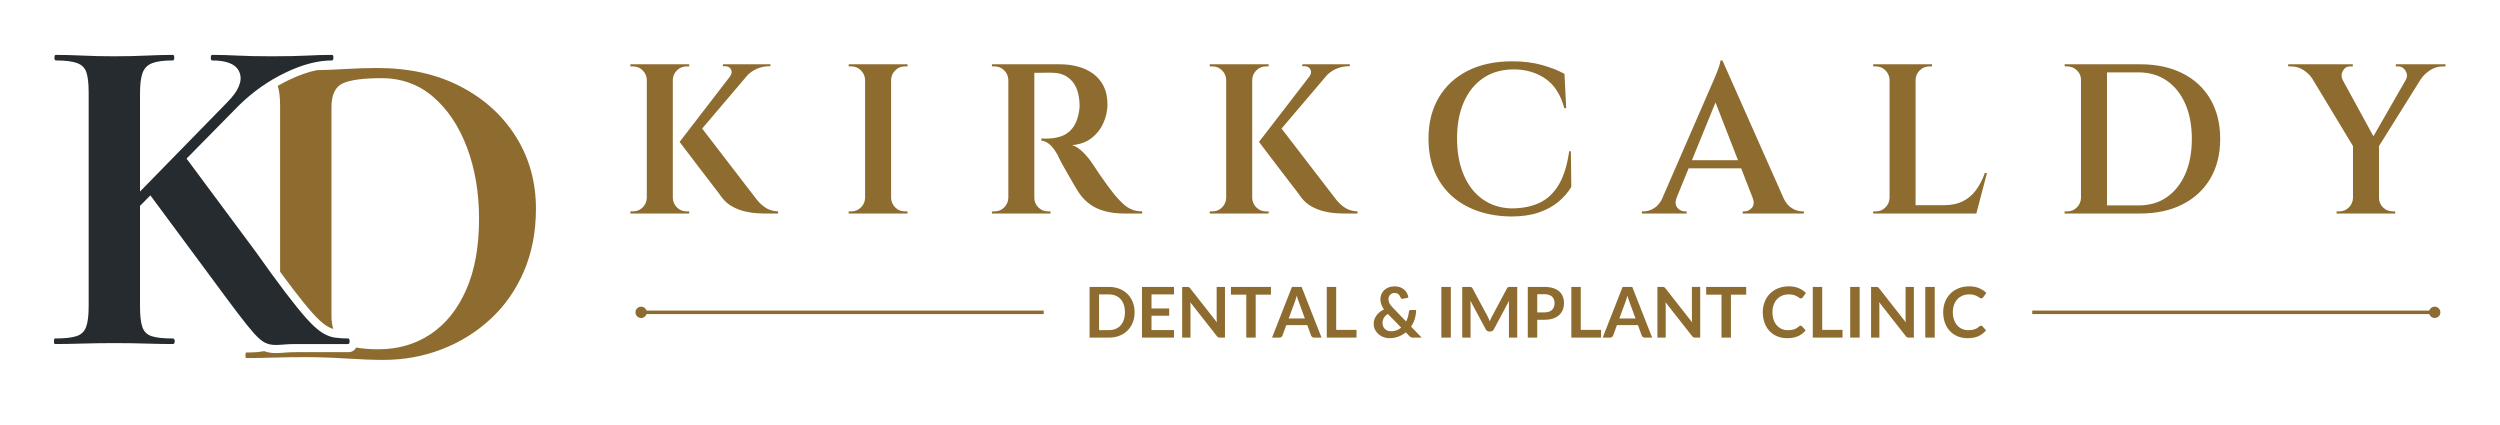
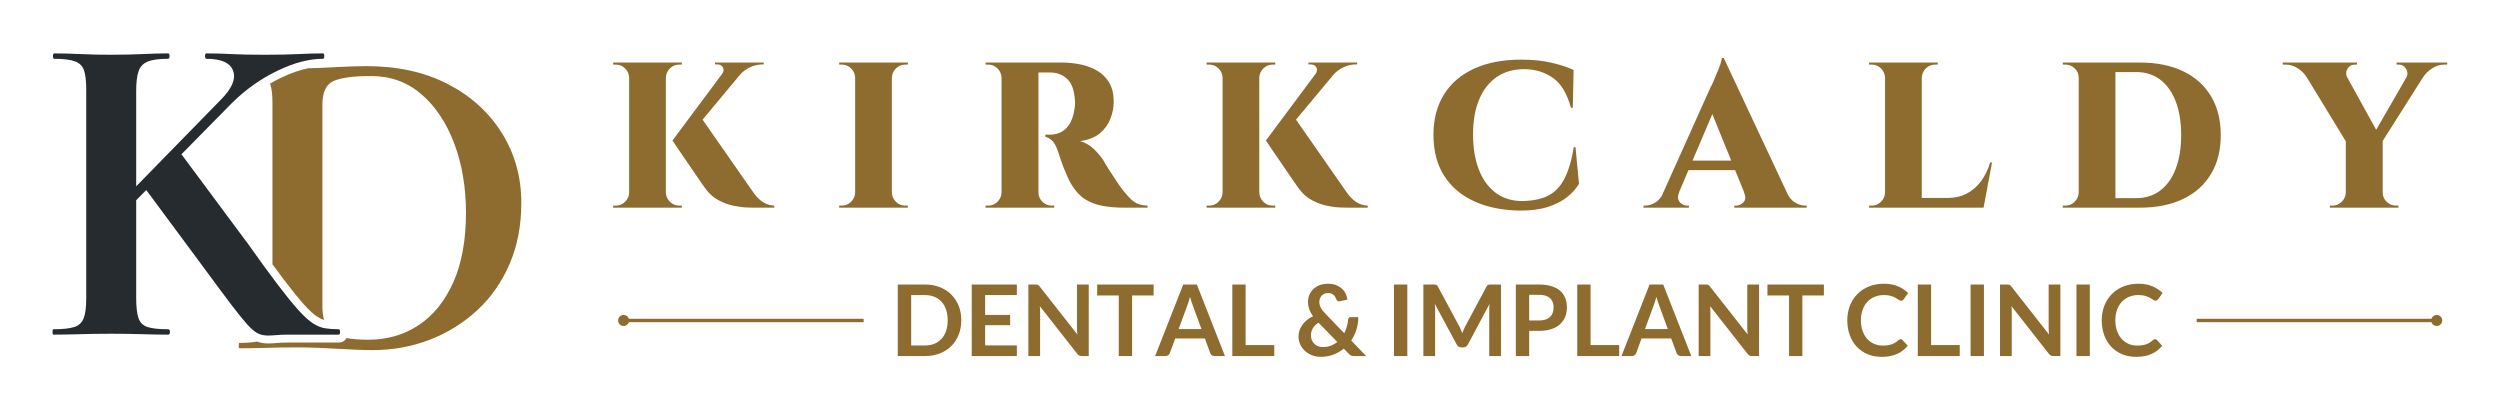
- <svg xmlns="http://www.w3.org/2000/svg" viewBox="0 0 1853 315" width="1853" height="315" role="img" aria-label="Kirkcaldy Dental &amp; Implant Clinic">
+ <svg xmlns="http://www.w3.org/2000/svg" viewBox="0 0 1905 315" width="1905" height="315" role="img" aria-label="Kirkcaldy Dental &amp; Implant Clinic">
  <g fill="#8E6B2E">
    <path d="M284.085 266.763Q273.112 266.763 256.653 265.735Q240.193 264.706 226.477 264.706Q214.133 264.706 202.817 265.049Q191.501 265.392 182.586 265.392Q181.9 265.392 181.9 263.334Q181.9 261.277 182.586 261.277Q190.744 261.277 195.772 260.267Q199.65 261.706 204.25 261.706Q207.267 261.706 211.311 261.338Q214.811 261.02 219.681 261.02H258.086Q262.089 261.02 264.025 257.587Q270.782 258.876 280.656 258.876Q302.259 258.876 319.061 247.732Q335.863 236.588 345.465 214.985Q355.066 193.382 355.066 162.178Q355.066 133.031 346.15 109.371Q337.235 85.711 321.118 71.823Q305.002 57.936 282.713 57.936Q262.825 57.936 254.252 61.707Q245.68 65.479 245.68 79.538V233.845Q245.68 239.482 247 243.833Q244.494 243.098 241.796 241.364Q237.671 238.712 231.866 232.279Q225.691 225.437 216.586 213.465Q212.513 208.11 207.618 201.423V78.853Q207.618 68.908 205.903 63.936Q205.86 63.811 205.814 63.688Q209.85 61.341 214.064 59.311Q225.057 54.014 234.796 52.022Q243.787 51.837 253.91 51.249Q268.654 50.392 279.284 50.392Q314.946 50.392 341.35 64.108Q367.753 77.824 382.498 101.484Q397.243 125.144 397.243 154.634Q397.243 180.352 388.327 201.097Q379.412 221.843 363.638 236.416Q347.865 250.99 327.462 258.877Q307.059 266.763 284.085 266.763Z" />
    <path data-kd="K" fill="#262B30" d="M65.718 227.225V68.461Q65.718 58.517 64.003 53.545Q62.289 48.573 56.974 46.687Q51.659 44.801 41.372 44.801Q40.343 44.801 40.343 42.743Q40.343 40.686 41.372 40.686Q50.287 40.686 61.26 41.2Q72.233 41.715 84.577 41.715Q97.608 41.715 108.581 41.2Q119.553 40.686 128.126 40.686Q129.155 40.686 129.155 42.743Q129.155 44.801 128.126 44.801Q117.839 44.801 112.695 46.858Q107.552 48.915 105.666 54.059Q103.78 59.203 103.78 69.147V227.225Q103.78 237.169 105.494 242.313Q107.209 247.456 112.352 249.171Q117.496 250.885 128.126 250.885Q129.498 250.885 129.498 252.943Q129.498 255.0 128.126 255.0Q119.211 255.0 108.409 254.657Q97.608 254.314 84.577 254.314Q72.233 254.314 60.917 254.657Q49.601 255.0 40.686 255.0Q40.0 255.0 40.0 252.943Q40.0 250.885 40.686 250.885Q51.316 250.885 56.631 249.171Q61.946 247.456 63.832 242.313Q65.718 237.169 65.718 227.225ZM156.244 205.279 109.266 141.842 136.699 115.439 189.163 186.077Q202.536 204.936 211.794 217.109Q221.053 229.282 227.396 236.312Q233.74 243.341 238.541 246.427Q243.341 249.514 247.97 250.199Q252.6 250.885 258.086 250.885Q259.115 250.885 259.115 252.943Q259.115 255.0 258.086 255.0Q242.998 255.0 233.74 255.0Q224.482 255.0 219.681 255.0Q214.537 255.0 210.766 255.343Q206.994 255.686 204.25 255.686Q199.793 255.686 196.364 253.971Q192.935 252.257 188.305 247.113Q183.676 241.97 176.132 232.026Q168.589 222.081 156.244 205.279ZM79.777 166.531 168.246 76.005Q180.933 63.317 177.675 54.059Q174.418 44.801 157.273 44.801Q156.244 44.801 156.244 42.743Q156.244 40.686 157.273 40.686Q166.531 40.686 176.132 41.2Q185.734 41.715 201.507 41.715Q217.967 41.715 227.568 41.2Q237.169 40.686 246.085 40.686Q247.113 40.686 247.113 42.743Q247.113 44.801 246.085 44.801Q230.311 44.801 211.451 53.888Q192.592 62.974 177.161 78.062L89.035 167.56Z" />
-     <path d="M518.435 92.68 560.937 147.98Q564.413 152.246 568.126 154.379Q571.839 156.512 576.737 156.67V158.25H565.835Q564.097 158.25 560.463 158.013Q556.829 157.776 552.326 156.749Q547.823 155.722 543.241 153.352Q538.659 150.982 535.183 146.558Q534.709 145.768 532.26 142.529Q529.811 139.29 526.177 134.629Q522.543 129.968 518.672 124.833Q514.801 119.698 511.404 115.274Q508.007 110.85 505.874 108.006Q503.741 105.162 503.741 105.162ZM559.989 48.756 512.589 104.53 503.741 105.162 547.191 48.756ZM571.049 47.65V49.072H570.417Q565.203 49.072 560.7 51.126Q556.197 53.18 553.037 56.814L541.187 56.498Q543.083 53.812 541.819 51.442Q540.555 49.072 537.395 49.072H535.815V47.65H570.417ZM498.685 47.65V158.25H479.409V47.65ZM479.883 146.716V158.25H467.243V156.67Q467.401 156.67 468.27 156.67Q469.139 156.67 469.297 156.67Q473.405 156.67 476.328 153.747Q479.251 150.824 479.409 146.716ZM479.883 59.184H479.409Q479.251 55.076 476.328 52.153Q473.405 49.23 469.297 49.23Q469.139 49.23 468.27 49.23Q467.401 49.23 467.243 49.23V47.65H479.883ZM498.211 146.716H498.685Q498.843 150.824 501.766 153.747Q504.689 156.67 508.797 156.67Q508.797 156.67 509.745 156.67Q510.693 156.67 510.851 156.67V158.25H498.211ZM498.211 59.184V47.65H510.851V49.23Q510.693 49.23 509.745 49.23Q508.797 49.23 508.797 49.23Q504.689 49.23 501.766 52.153Q498.843 55.076 498.685 59.184ZM660.477 47.65V158.25H641.201V47.65ZM641.675 146.716V158.25H629.035V156.67Q629.035 156.67 630.062 156.67Q631.089 156.67 631.089 156.67Q635.197 156.67 638.12 153.747Q641.043 150.824 641.201 146.716ZM641.675 59.184H641.201Q641.043 55.076 638.12 52.153Q635.197 49.23 631.089 49.23Q631.089 49.23 630.062 49.23Q629.035 49.23 629.035 49.23V47.65H641.675ZM660.003 146.716H660.477Q660.635 150.824 663.558 153.747Q666.481 156.67 670.589 156.67Q670.589 156.67 671.537 156.67Q672.485 156.67 672.643 156.67V158.25H660.003ZM660.003 59.184V47.65H672.643V49.23Q672.485 49.23 671.537 49.23Q670.589 49.23 670.589 49.23Q666.481 49.23 663.558 52.153Q660.635 55.076 660.477 59.184ZM764.599 47.65H785.613Q792.723 47.65 799.122 49.388Q805.521 51.126 810.419 54.76Q815.317 58.394 818.082 64.003Q820.847 69.612 820.847 77.354Q820.847 84.306 817.845 91.1Q814.843 97.894 808.997 102.397Q803.151 106.9 794.619 107.532Q798.885 108.954 802.756 112.825Q806.627 116.696 809.155 120.488Q809.313 120.646 811.13 123.411Q812.947 126.176 815.633 130.126Q818.319 134.076 821.242 138.026Q824.165 141.976 826.377 144.662Q829.853 148.77 832.776 151.377Q835.699 153.984 839.017 155.327Q842.335 156.67 846.601 156.67V158.25H833.487Q825.271 158.25 818.872 156.512Q812.473 154.774 807.733 151.298Q802.993 147.822 799.517 142.608Q798.569 141.186 796.831 138.263Q795.093 135.34 793.039 131.706Q790.985 128.072 789.01 124.675Q787.035 121.278 785.692 118.592Q784.349 115.906 783.875 114.8Q781.347 110.218 778.345 107.374Q775.343 104.53 771.867 104.214V102.634Q772.183 102.634 773.921 102.713Q775.659 102.792 777.871 102.634Q782.137 102.476 786.482 101.054Q790.827 99.632 794.303 95.761Q797.779 91.89 799.359 84.938Q799.675 83.516 799.991 81.304Q800.307 79.092 800.149 76.722Q799.675 65.662 794.461 59.974Q789.247 54.286 781.189 53.97Q778.187 53.812 774.869 53.891Q771.551 53.97 769.102 53.97Q766.653 53.97 766.179 53.97Q766.179 53.812 765.784 52.232Q765.389 50.652 764.994 49.151Q764.599 47.65 764.599 47.65ZM766.653 47.65V158.25H747.377V47.65ZM747.851 146.716V158.25H735.211V156.67Q735.369 156.67 736.238 156.67Q737.107 156.67 737.265 156.67Q741.373 156.67 744.296 153.747Q747.219 150.824 747.377 146.716ZM747.851 59.184H747.377Q747.219 55.076 744.296 52.153Q741.373 49.23 737.265 49.23Q737.107 49.23 736.238 49.23Q735.369 49.23 735.211 49.23V47.65H747.851ZM766.179 146.716H766.653Q766.653 150.824 769.655 153.747Q772.657 156.67 776.765 156.67Q776.923 156.67 777.792 156.67Q778.661 156.67 778.661 156.67V158.25H766.179ZM947.879 92.68 990.381 147.98Q993.857 152.246 997.57 154.379Q1001.283 156.512 1006.181 156.67V158.25H995.279Q993.541 158.25 989.907 158.013Q986.273 157.776 981.77 156.749Q977.267 155.722 972.685 153.352Q968.103 150.982 964.627 146.558Q964.153 145.768 961.704 142.529Q959.255 139.29 955.621 134.629Q951.987 129.968 948.116 124.833Q944.245 119.698 940.848 115.274Q937.451 110.85 935.318 108.006Q933.185 105.162 933.185 105.162ZM989.433 48.756 942.033 104.53 933.185 105.162 976.635 48.756ZM1000.493 47.65V49.072H999.861Q994.647 49.072 990.144 51.126Q985.641 53.18 982.481 56.814L970.631 56.498Q972.527 53.812 971.263 51.442Q969.999 49.072 966.839 49.072H965.259V47.65H999.861ZM928.129 47.65V158.25H908.853V47.65ZM909.327 146.716V158.25H896.687V156.67Q896.845 156.67 897.714 156.67Q898.583 156.67 898.741 156.67Q902.849 156.67 905.772 153.747Q908.695 150.824 908.853 146.716ZM909.327 59.184H908.853Q908.695 55.076 905.772 52.153Q902.849 49.23 898.741 49.23Q898.583 49.23 897.714 49.23Q896.845 49.23 896.687 49.23V47.65H909.327ZM927.655 146.716H928.129Q928.287 150.824 931.21 153.747Q934.133 156.67 938.241 156.67Q938.241 156.67 939.189 156.67Q940.137 156.67 940.295 156.67V158.25H927.655ZM927.655 59.184V47.65H940.295V49.23Q940.137 49.23 939.189 49.23Q938.241 49.23 938.241 49.23Q934.133 49.23 931.21 52.153Q928.287 55.076 928.129 59.184ZM1164.339 112.114 1164.655 138.5Q1161.021 144.662 1155.017 149.639Q1149.013 154.616 1140.402 157.539Q1131.791 160.462 1120.257 160.462Q1101.929 160.304 1088.025 153.352Q1074.121 146.4 1066.458 133.523Q1058.795 120.646 1058.795 102.792Q1058.795 85.254 1066.379 72.377Q1073.963 59.5 1087.867 52.469Q1101.771 45.438 1120.889 45.438Q1133.213 45.438 1143.009 48.203Q1152.805 50.968 1159.599 54.76L1160.863 80.198H1159.441Q1155.491 65.188 1145.458 58.315Q1135.425 51.442 1121.995 51.442Q1109.039 51.442 1099.638 57.683Q1090.237 63.924 1085.102 75.379Q1079.967 86.834 1079.967 102.476Q1079.967 118.118 1084.944 129.731Q1089.921 141.344 1099.006 147.743Q1108.091 154.142 1120.257 154.458Q1132.107 154.458 1140.876 150.429Q1149.645 146.4 1155.254 137.078Q1160.863 127.756 1163.075 112.114ZM1276.677 44.806 1326.605 157.302H1303.221L1269.251 70.086ZM1242.707 146.716Q1241.443 149.876 1242.233 152.088Q1243.023 154.3 1244.919 155.485Q1246.815 156.67 1248.711 156.67H1250.133V158.25H1216.953V156.67Q1216.953 156.67 1217.664 156.67Q1218.375 156.67 1218.375 156.67Q1222.009 156.67 1225.88 154.379Q1229.751 152.088 1232.279 146.716ZM1276.677 44.806 1277.467 61.396 1238.125 157.776H1227.381L1268.145 64.082Q1268.461 63.45 1269.488 61.001Q1270.515 58.552 1271.858 55.392Q1273.201 52.232 1274.149 49.309Q1275.097 46.386 1275.255 44.806ZM1295.163 118.75V124.754H1247.605V118.75ZM1299.113 146.716H1321.865Q1324.393 152.088 1328.264 154.379Q1332.135 156.67 1335.769 156.67Q1335.769 156.67 1336.401 156.67Q1337.033 156.67 1337.033 156.67V158.25H1291.687V156.67H1293.109Q1296.111 156.67 1298.481 154.063Q1300.851 151.456 1299.113 146.716ZM1419.825 47.65V158.25H1400.549V47.65ZM1461.695 152.088 1464.381 158.25H1419.351V152.088ZM1472.755 128.23 1464.855 158.25H1435.309L1440.997 152.088Q1449.055 152.088 1454.901 149.165Q1460.747 146.242 1464.697 140.791Q1468.647 135.34 1471.175 128.23ZM1401.023 146.716V158.25H1388.383V156.67Q1388.383 156.67 1389.41 156.67Q1390.437 156.67 1390.437 156.67Q1394.545 156.67 1397.468 153.747Q1400.391 150.824 1400.549 146.716ZM1401.023 59.184H1400.549Q1400.391 55.076 1397.468 52.153Q1394.545 49.23 1390.437 49.23Q1390.437 49.23 1389.41 49.23Q1388.383 49.23 1388.383 49.23V47.65H1401.023ZM1419.351 59.184V47.65H1431.991V49.23Q1431.833 49.23 1430.885 49.23Q1429.937 49.23 1429.937 49.23Q1425.829 49.23 1422.906 52.153Q1419.983 55.076 1419.825 59.184ZM1586.357 47.65Q1604.369 47.65 1617.72 54.365Q1631.071 61.08 1638.339 73.562Q1645.607 86.044 1645.607 102.95Q1645.607 119.856 1638.339 132.259Q1631.071 144.662 1617.72 151.456Q1604.369 158.25 1586.357 158.25H1550.017L1549.859 152.246Q1552.861 152.246 1557.364 152.246Q1561.867 152.246 1566.686 152.246Q1571.505 152.246 1575.692 152.246Q1579.879 152.246 1582.486 152.246Q1585.093 152.246 1585.093 152.246Q1597.259 152.246 1606.028 146.163Q1614.797 140.08 1619.695 129.02Q1624.593 117.96 1624.593 102.95Q1624.593 87.94 1619.695 76.88Q1614.797 65.82 1605.949 59.737Q1597.101 53.654 1585.093 53.654Q1585.093 53.654 1582.328 53.654Q1579.563 53.654 1575.218 53.654Q1570.873 53.654 1565.817 53.654Q1560.761 53.654 1556.1 53.654Q1551.439 53.654 1548.279 53.654V47.65ZM1561.709 47.65V158.25H1542.433V47.65ZM1542.907 146.716V158.25H1530.267V156.67Q1530.267 156.67 1531.294 156.67Q1532.321 156.67 1532.321 156.67Q1536.429 156.67 1539.352 153.747Q1542.275 150.824 1542.433 146.716ZM1542.907 59.184H1542.433Q1542.433 55.076 1539.431 52.153Q1536.429 49.23 1532.321 49.23Q1532.321 49.23 1531.373 49.23Q1530.425 49.23 1530.425 49.23L1530.267 47.65H1542.907ZM1730.137 47.808 1762.053 106.268 1744.831 109.586 1707.543 47.808ZM1763.317 107.374V158.25H1744.041V107.374ZM1789.703 47.808H1801.079L1761.895 110.534L1754.627 108.954ZM1783.225 59.026Q1784.489 56.814 1783.857 54.523Q1783.225 52.232 1781.566 50.731Q1779.907 49.23 1777.695 49.23Q1777.695 49.23 1776.747 49.23Q1775.799 49.23 1775.799 49.23V47.65H1812.613V49.23H1810.401Q1805.503 49.23 1801.158 52.074Q1796.813 54.918 1794.443 58.552ZM1736.299 59.026 1714.021 58.552Q1711.809 54.918 1707.543 52.074Q1703.277 49.23 1698.221 49.23H1696.009V47.65H1743.883V49.23Q1743.883 49.23 1742.856 49.23Q1741.829 49.23 1741.829 49.23Q1738.353 49.23 1736.536 52.469Q1734.719 55.708 1736.299 59.026ZM1744.515 146.716V158.25H1731.875V156.67Q1731.875 156.67 1732.823 156.67Q1733.771 156.67 1733.929 156.67Q1738.037 156.67 1740.96 153.747Q1743.883 150.824 1744.041 146.716ZM1762.843 146.716H1763.317Q1763.317 150.824 1766.319 153.747Q1769.321 156.67 1773.429 156.67Q1773.429 156.67 1774.377 156.67Q1775.325 156.67 1775.325 156.67V158.25H1762.843Z" />
-     <path d="M840.967 231.452Q840.967 235.586 839.589 239.044Q838.211 242.502 835.715 244.998Q833.219 247.494 829.709 248.872Q826.199 250.25 821.935 250.25H807.583V212.654H821.935Q826.199 212.654 829.709 214.045Q833.219 215.436 835.715 217.919Q838.211 220.402 839.589 223.86Q840.967 227.318 840.967 231.452ZM833.817 231.452Q833.817 228.358 832.985 225.901Q832.153 223.444 830.619 221.741Q829.085 220.038 826.888 219.128Q824.691 218.218 821.935 218.218H814.629V244.686H821.935Q824.691 244.686 826.888 243.776Q829.085 242.866 830.619 241.163Q832.153 239.46 832.985 237.003Q833.817 234.546 833.817 231.452ZM870.165 212.654V218.218H853.499V228.644H866.629V234.026H853.499V244.66H870.165V250.25H846.453V212.654ZM879.889 212.654Q880.357 212.654 880.669 212.693Q880.981 212.732 881.228 212.849Q881.475 212.966 881.709 213.187Q881.943 213.408 882.229 213.772L901.963 238.914Q901.859 238.004 901.82 237.133Q901.781 236.262 901.781 235.508V212.654H907.943V250.25H904.329Q903.497 250.25 902.951 249.99Q902.405 249.73 901.885 249.054L882.229 224.016Q882.307 224.848 882.346 225.667Q882.385 226.486 882.385 227.162V250.25H876.223V212.654H879.889ZM942.029 212.654V218.4H930.719V250.25H923.725V218.4H912.363V212.654ZM979.521 250.25H974.113Q973.203 250.25 972.618 249.795Q972.033 249.34 971.773 248.664L968.965 240.994H953.391L950.583 248.664Q950.375 249.262 949.764 249.756Q949.153 250.25 948.269 250.25H942.835L957.603 212.654H964.753ZM955.185 236.054H967.171L962.595 223.548Q962.283 222.716 961.906 221.585Q961.529 220.454 961.165 219.128Q960.801 220.454 960.45 221.598Q960.099 222.742 959.761 223.6ZM990.389 244.478H1005.443V250.25H983.395V212.654H990.389ZM1033.757 212.238Q1036.045 212.238 1037.852 212.94Q1039.659 213.642 1040.946 214.812Q1042.233 215.982 1042.974 217.49Q1043.715 218.998 1043.845 220.61L1039.763 221.468Q1039.685 221.494 1039.594 221.494Q1039.503 221.494 1039.425 221.494Q1038.983 221.494 1038.632 221.247Q1038.281 221.0 1038.073 220.48Q1037.839 219.804 1037.475 219.193Q1037.111 218.582 1036.591 218.127Q1036.071 217.672 1035.369 217.399Q1034.667 217.126 1033.757 217.126Q1032.665 217.126 1031.807 217.503Q1030.949 217.88 1030.351 218.517Q1029.753 219.154 1029.441 219.999Q1029.129 220.844 1029.129 221.78Q1029.129 222.56 1029.298 223.288Q1029.467 224.016 1029.831 224.744Q1030.195 225.472 1030.78 226.239Q1031.365 227.006 1032.223 227.89L1042.207 238.264Q1043.065 236.626 1043.585 234.806Q1044.105 232.986 1044.261 231.114Q1044.313 230.516 1044.651 230.152Q1044.989 229.788 1045.587 229.788H1049.617Q1049.591 233.22 1048.629 236.34Q1047.667 239.46 1045.873 242.086L1053.751 250.25H1047.459Q1046.965 250.25 1046.588 250.198Q1046.211 250.146 1045.873 250.003Q1045.535 249.86 1045.223 249.626Q1044.911 249.392 1044.573 249.028L1041.973 246.35Q1039.477 248.378 1036.422 249.522Q1033.367 250.666 1029.805 250.666Q1027.621 250.666 1025.541 249.925Q1023.461 249.184 1021.823 247.78Q1020.185 246.376 1019.184 244.387Q1018.183 242.398 1018.183 239.902Q1018.183 238.16 1018.755 236.587Q1019.327 235.014 1020.341 233.662Q1021.355 232.31 1022.746 231.218Q1024.137 230.126 1025.801 229.346Q1024.423 227.396 1023.786 225.537Q1023.149 223.678 1023.149 221.832Q1023.149 219.882 1023.864 218.127Q1024.579 216.372 1025.944 215.072Q1027.309 213.772 1029.285 213.005Q1031.261 212.238 1033.757 212.238ZM1024.709 239.382Q1024.709 240.812 1025.203 241.956Q1025.697 243.1 1026.555 243.893Q1027.413 244.686 1028.544 245.115Q1029.675 245.544 1030.949 245.544Q1033.237 245.544 1035.122 244.829Q1037.007 244.114 1038.567 242.84L1028.687 232.7Q1026.607 234.052 1025.658 235.742Q1024.709 237.432 1024.709 239.382ZM1075.357 250.25H1068.337V212.654H1075.357ZM1102.683 234.65Q1103.125 235.482 1103.502 236.379Q1103.879 237.276 1104.243 238.186Q1104.607 237.25 1104.997 236.34Q1105.387 235.43 1105.829 234.598L1116.957 213.772Q1117.165 213.382 1117.386 213.148Q1117.607 212.914 1117.88 212.81Q1118.153 212.706 1118.491 212.68Q1118.829 212.654 1119.297 212.654H1124.575V250.25H1118.413V225.966Q1118.413 225.29 1118.452 224.484Q1118.491 223.678 1118.569 222.846L1107.207 244.166Q1106.817 244.894 1106.193 245.297Q1105.569 245.7 1104.737 245.7H1103.775Q1102.943 245.7 1102.319 245.297Q1101.695 244.894 1101.305 244.166L1089.787 222.768Q1089.891 223.626 1089.93 224.445Q1089.969 225.264 1089.969 225.966V250.25H1083.807V212.654H1089.085Q1089.553 212.654 1089.891 212.68Q1090.229 212.706 1090.502 212.81Q1090.775 212.914 1091.009 213.148Q1091.243 213.382 1091.451 213.772L1102.683 234.65ZM1139.395 237.016V250.25H1132.401V212.654H1144.647Q1148.417 212.654 1151.173 213.538Q1153.929 214.422 1155.723 216.008Q1157.517 217.594 1158.375 219.804Q1159.233 222.014 1159.233 224.64Q1159.233 227.37 1158.323 229.645Q1157.413 231.92 1155.593 233.558Q1153.773 235.196 1151.043 236.106Q1148.313 237.016 1144.647 237.016ZM1139.395 231.556H1144.647Q1146.571 231.556 1148.001 231.075Q1149.431 230.594 1150.367 229.697Q1151.303 228.8 1151.771 227.513Q1152.239 226.226 1152.239 224.64Q1152.239 223.132 1151.771 221.91Q1151.303 220.688 1150.367 219.83Q1149.431 218.972 1148.001 218.517Q1146.571 218.062 1144.647 218.062H1139.395ZM1171.661 244.478H1186.715V250.25H1164.667V212.654H1171.661ZM1224.597 250.25H1219.189Q1218.279 250.25 1217.694 249.795Q1217.109 249.34 1216.849 248.664L1214.041 240.994H1198.467L1195.659 248.664Q1195.451 249.262 1194.84 249.756Q1194.229 250.25 1193.345 250.25H1187.911L1202.679 212.654H1209.829ZM1200.261 236.054H1212.247L1207.671 223.548Q1207.359 222.716 1206.982 221.585Q1206.605 220.454 1206.241 219.128Q1205.877 220.454 1205.526 221.598Q1205.175 222.742 1204.837 223.6ZM1232.137 212.654Q1232.605 212.654 1232.917 212.693Q1233.229 212.732 1233.476 212.849Q1233.723 212.966 1233.957 213.187Q1234.191 213.408 1234.477 213.772L1254.211 238.914Q1254.107 238.004 1254.068 237.133Q1254.029 236.262 1254.029 235.508V212.654H1260.191V250.25H1256.577Q1255.745 250.25 1255.199 249.99Q1254.653 249.73 1254.133 249.054L1234.477 224.016Q1234.555 224.848 1234.594 225.667Q1234.633 226.486 1234.633 227.162V250.25H1228.471V212.654H1232.137ZM1294.277 212.654V218.4H1282.967V250.25H1275.973V218.4H1264.611V212.654ZM1334.603 241.384Q1335.175 241.384 1335.591 241.826L1338.347 244.816Q1336.059 247.65 1332.718 249.158Q1329.377 250.666 1324.697 250.666Q1320.511 250.666 1317.17 249.236Q1313.829 247.806 1311.463 245.258Q1309.097 242.71 1307.836 239.174Q1306.575 235.638 1306.575 231.452Q1306.575 227.214 1307.979 223.691Q1309.383 220.168 1311.931 217.62Q1314.479 215.072 1318.028 213.655Q1321.577 212.238 1325.867 212.238Q1330.053 212.238 1333.186 213.577Q1336.319 214.916 1338.555 217.126L1336.215 220.376Q1336.007 220.688 1335.682 220.922Q1335.357 221.156 1334.785 221.156Q1334.187 221.156 1333.563 220.688Q1332.939 220.22 1331.977 219.674Q1331.015 219.128 1329.546 218.66Q1328.077 218.192 1325.815 218.192Q1323.163 218.192 1320.94 219.115Q1318.717 220.038 1317.118 221.754Q1315.519 223.47 1314.622 225.927Q1313.725 228.384 1313.725 231.452Q1313.725 234.624 1314.622 237.094Q1315.519 239.564 1317.053 241.254Q1318.587 242.944 1320.667 243.841Q1322.747 244.738 1325.139 244.738Q1326.569 244.738 1327.726 244.582Q1328.883 244.426 1329.858 244.088Q1330.833 243.75 1331.704 243.217Q1332.575 242.684 1333.433 241.904Q1333.693 241.67 1333.979 241.527Q1334.265 241.384 1334.603 241.384ZM1350.619 244.478H1365.673V250.25H1343.625V212.654H1350.619ZM1378.387 250.25H1371.367V212.654H1378.387ZM1390.503 212.654Q1390.971 212.654 1391.283 212.693Q1391.595 212.732 1391.842 212.849Q1392.089 212.966 1392.323 213.187Q1392.557 213.408 1392.843 213.772L1412.577 238.914Q1412.473 238.004 1412.434 237.133Q1412.395 236.262 1412.395 235.508V212.654H1418.557V250.25H1414.943Q1414.111 250.25 1413.565 249.99Q1413.019 249.73 1412.499 249.054L1392.843 224.016Q1392.921 224.848 1392.96 225.667Q1392.999 226.486 1392.999 227.162V250.25H1386.837V212.654H1390.503ZM1434.027 250.25H1427.007V212.654H1434.027ZM1468.321 241.384Q1468.893 241.384 1469.309 241.826L1472.065 244.816Q1469.777 247.65 1466.436 249.158Q1463.095 250.666 1458.415 250.666Q1454.229 250.666 1450.888 249.236Q1447.547 247.806 1445.181 245.258Q1442.815 242.71 1441.554 239.174Q1440.293 235.638 1440.293 231.452Q1440.293 227.214 1441.697 223.691Q1443.101 220.168 1445.649 217.62Q1448.197 215.072 1451.746 213.655Q1455.295 212.238 1459.585 212.238Q1463.771 212.238 1466.904 213.577Q1470.037 214.916 1472.273 217.126L1469.933 220.376Q1469.725 220.688 1469.4 220.922Q1469.075 221.156 1468.503 221.156Q1467.905 221.156 1467.281 220.688Q1466.657 220.22 1465.695 219.674Q1464.733 219.128 1463.264 218.66Q1461.795 218.192 1459.533 218.192Q1456.881 218.192 1454.658 219.115Q1452.435 220.038 1450.836 221.754Q1449.237 223.47 1448.34 225.927Q1447.443 228.384 1447.443 231.452Q1447.443 234.624 1448.34 237.094Q1449.237 239.564 1450.771 241.254Q1452.305 242.944 1454.385 243.841Q1456.465 244.738 1458.857 244.738Q1460.287 244.738 1461.444 244.582Q1462.601 244.426 1463.576 244.088Q1464.551 243.75 1465.422 243.217Q1466.293 242.684 1467.151 241.904Q1467.411 241.67 1467.697 241.527Q1467.983 241.384 1468.321 241.384Z" />
+     <path d="M533.129 87.94 573.419 145.768Q577.053 151.14 581.082 153.826Q585.111 156.512 590.009 156.67V158.25H574.841Q573.261 158.25 568.837 158.092Q564.413 157.934 558.804 156.749Q553.195 155.564 547.507 152.562Q541.819 149.56 537.553 143.714Q536.605 142.45 534.393 139.29Q532.181 136.13 529.416 132.022Q526.651 127.914 523.649 123.569Q520.647 119.224 518.119 115.511Q515.591 111.798 514.011 109.428Q512.431 107.058 512.431 107.058ZM570.733 48.756 523.175 105.794 512.431 107.058 555.881 48.756ZM581.951 47.65V49.072H581.319Q576.105 49.072 571.602 51.205Q567.099 53.338 563.939 56.814L550.193 56.498Q552.089 53.812 550.904 51.442Q549.719 49.072 546.401 49.072H544.821V47.65H581.319ZM507.375 47.65V158.25H479.409V47.65ZM479.883 146.716V158.25H467.243V156.67Q467.401 156.67 468.27 156.67Q469.139 156.67 469.297 156.67Q473.405 156.67 476.328 153.747Q479.251 150.824 479.409 146.716ZM479.883 59.184H479.409Q479.251 55.076 476.328 52.153Q473.405 49.23 469.297 49.23Q469.139 49.23 468.27 49.23Q467.401 49.23 467.243 49.23V47.65H479.883ZM506.901 146.716H507.375Q507.533 150.824 510.456 153.747Q513.379 156.67 517.487 156.67Q517.803 156.67 518.672 156.67Q519.541 156.67 519.541 156.67V158.25H506.901ZM506.901 59.184V47.65H519.541V49.23Q519.383 49.23 518.593 49.23Q517.803 49.23 517.487 49.23Q513.379 49.23 510.456 52.153Q507.533 55.076 507.375 59.184ZM679.595 47.65V158.25H651.629V47.65ZM652.103 146.716V158.25H639.463V156.67Q639.463 156.67 640.49 156.67Q641.517 156.67 641.517 156.67Q645.625 156.67 648.548 153.747Q651.471 150.824 651.629 146.716ZM652.103 59.184H651.629Q651.471 55.076 648.548 52.153Q645.625 49.23 641.517 49.23Q641.517 49.23 640.49 49.23Q639.463 49.23 639.463 49.23V47.65H652.103ZM679.121 146.716H679.595Q679.753 150.824 682.676 153.747Q685.599 156.67 689.707 156.67Q689.707 156.67 690.655 156.67Q691.603 156.67 691.761 156.67V158.25H679.121ZM679.121 59.184V47.65H691.761V49.23Q691.603 49.23 690.655 49.23Q689.707 49.23 689.707 49.23Q685.599 49.23 682.676 52.153Q679.753 55.076 679.595 59.184ZM789.247 47.65H808.997Q816.107 47.65 823.217 49.072Q830.327 50.494 836.094 53.891Q841.861 57.288 845.258 63.055Q848.655 68.822 848.655 77.512Q848.655 83.832 846.206 90.31Q843.757 96.788 838.148 101.528Q832.539 106.268 823.059 107.532Q829.063 109.27 833.566 113.615Q838.069 117.96 840.913 122.384Q841.071 122.858 842.493 125.228Q843.915 127.598 846.206 131.074Q848.497 134.55 850.867 138.184Q853.237 141.818 855.449 144.662Q859.083 149.244 861.848 151.851Q864.613 154.458 867.536 155.485Q870.459 156.512 874.409 156.67V158.25H856.871Q847.865 158.25 840.36 156.907Q832.855 155.564 827.009 151.93Q821.163 148.296 816.739 141.028Q815.159 138.658 813.895 135.735Q812.631 132.812 811.367 129.889Q810.103 126.966 809.155 124.201Q808.207 121.436 807.417 118.987Q806.627 116.538 805.995 114.8Q804.099 109.428 801.65 107.137Q799.201 104.846 796.515 104.214V102.634Q796.989 102.634 798.174 102.634Q799.359 102.634 800.149 102.634Q804.573 102.634 808.365 100.738Q812.157 98.842 814.843 94.734Q817.529 90.626 818.635 83.832Q818.951 82.41 819.109 80.672Q819.267 78.934 819.109 76.722Q818.477 65.188 813.342 60.29Q808.207 55.392 800.781 55.234Q799.201 55.234 797.305 55.234Q795.409 55.234 793.671 55.234Q791.933 55.234 790.827 55.234Q790.827 55.234 790.432 53.338Q790.037 51.442 789.642 49.546Q789.247 47.65 789.247 47.65ZM791.301 47.65V158.25H763.177V47.65ZM763.651 146.716V158.25H751.011V156.67Q751.327 156.67 752.117 156.67Q752.907 156.67 753.065 156.67Q757.173 156.67 760.096 153.747Q763.019 150.824 763.177 146.716ZM763.651 59.184H763.177Q763.019 55.076 760.096 52.153Q757.173 49.23 753.065 49.23Q752.907 49.23 752.117 49.23Q751.327 49.23 751.011 49.23V47.65H763.651ZM790.827 146.716H791.301Q791.301 150.824 794.303 153.747Q797.305 156.67 801.413 156.67Q801.729 156.67 802.44 156.67Q803.151 156.67 803.309 156.67V158.25H790.827ZM985.325 87.94 1025.615 145.768Q1029.249 151.14 1033.278 153.826Q1037.307 156.512 1042.205 156.67V158.25H1027.037Q1025.457 158.25 1021.033 158.092Q1016.609 157.934 1011 156.749Q1005.391 155.564 999.703 152.562Q994.015 149.56 989.749 143.714Q988.801 142.45 986.589 139.29Q984.377 136.13 981.612 132.022Q978.847 127.914 975.845 123.569Q972.843 119.224 970.315 115.511Q967.787 111.798 966.207 109.428Q964.627 107.058 964.627 107.058ZM1022.929 48.756 975.371 105.794 964.627 107.058 1008.077 48.756ZM1034.147 47.65V49.072H1033.515Q1028.301 49.072 1023.798 51.205Q1019.295 53.338 1016.135 56.814L1002.389 56.498Q1004.285 53.812 1003.1 51.442Q1001.915 49.072 998.597 49.072H997.017V47.65H1033.515ZM959.571 47.65V158.25H931.605V47.65ZM932.079 146.716V158.25H919.439V156.67Q919.597 156.67 920.466 156.67Q921.335 156.67 921.493 156.67Q925.601 156.67 928.524 153.747Q931.447 150.824 931.605 146.716ZM932.079 59.184H931.605Q931.447 55.076 928.524 52.153Q925.601 49.23 921.493 49.23Q921.335 49.23 920.466 49.23Q919.597 49.23 919.439 49.23V47.65H932.079ZM959.097 146.716H959.571Q959.729 150.824 962.652 153.747Q965.575 156.67 969.683 156.67Q969.999 156.67 970.868 156.67Q971.737 156.67 971.737 156.67V158.25H959.097ZM959.097 59.184V47.65H971.737V49.23Q971.579 49.23 970.789 49.23Q969.999 49.23 969.683 49.23Q965.575 49.23 962.652 52.153Q959.729 55.076 959.571 59.184ZM1200.521 112.114 1203.207 140.08Q1199.889 145.61 1194.122 150.192Q1188.355 154.774 1179.665 157.618Q1170.975 160.462 1158.809 160.462Q1138.585 160.304 1123.575 153.51Q1108.565 146.716 1100.428 133.918Q1092.291 121.12 1092.291 102.792Q1092.291 84.938 1100.27 72.061Q1108.249 59.184 1123.259 52.311Q1138.269 45.438 1159.125 45.438Q1172.081 45.438 1182.272 47.808Q1192.463 50.178 1199.099 53.338L1198.467 82.094H1197.045Q1192.621 65.82 1183.22 59.263Q1173.819 52.706 1161.337 52.706Q1149.171 52.706 1140.481 58.71Q1131.791 64.714 1127.13 75.774Q1122.469 86.834 1122.469 102.318Q1122.469 117.96 1126.893 129.257Q1131.317 140.554 1139.454 146.716Q1147.591 152.878 1158.809 153.194Q1171.291 153.194 1179.27 149.323Q1187.249 145.452 1191.989 136.367Q1196.729 127.282 1199.257 112.114ZM1313.491 44.174 1366.579 157.302H1333.399L1301.799 79.566ZM1279.521 146.716Q1278.099 149.876 1278.889 152.088Q1279.679 154.3 1281.654 155.485Q1283.629 156.67 1285.525 156.67H1286.947V158.25H1252.345V156.67Q1252.345 156.67 1253.056 156.67Q1253.767 156.67 1253.767 156.67Q1257.401 156.67 1261.272 154.379Q1265.143 152.088 1267.671 146.716ZM1313.491 44.174 1313.649 66.136 1274.623 157.776H1262.457L1303.537 66.294Q1304.327 65.188 1305.512 62.265Q1306.697 59.342 1308.198 55.866Q1309.699 52.39 1310.805 49.23Q1311.911 46.07 1312.069 44.174ZM1328.185 122.384V129.652H1282.523V122.384ZM1328.975 146.716H1361.523Q1364.051 152.088 1367.922 154.379Q1371.793 156.67 1375.427 156.67Q1375.427 156.67 1376.059 156.67Q1376.691 156.67 1376.691 156.67V158.25H1321.549V156.67H1322.971Q1326.131 156.67 1328.58 154.063Q1331.029 151.456 1328.975 146.716ZM1464.381 47.65V158.25H1436.415V47.65ZM1505.777 150.824 1510.991 158.25H1463.907V150.824ZM1517.943 123.806 1511.465 158.25H1478.759L1484.447 150.824Q1492.189 150.824 1498.509 147.585Q1504.829 144.346 1509.411 138.263Q1513.993 132.18 1516.521 123.806ZM1436.889 146.716V158.25H1424.249V156.67Q1424.249 156.67 1425.276 156.67Q1426.303 156.67 1426.303 156.67Q1430.411 156.67 1433.334 153.747Q1436.257 150.824 1436.415 146.716ZM1436.889 59.184H1436.415Q1436.257 55.076 1433.334 52.153Q1430.411 49.23 1426.303 49.23Q1426.303 49.23 1425.276 49.23Q1424.249 49.23 1424.249 49.23V47.65H1436.889ZM1463.907 59.184V47.65H1476.547V49.23Q1476.389 49.23 1475.441 49.23Q1474.493 49.23 1474.493 49.23Q1470.385 49.23 1467.462 52.153Q1464.539 55.076 1464.381 59.184ZM1630.439 47.65Q1649.715 47.65 1663.54 54.286Q1677.365 60.922 1684.791 73.325Q1692.217 85.728 1692.217 102.95Q1692.217 120.172 1684.791 132.575Q1677.365 144.978 1663.54 151.614Q1649.715 158.25 1630.439 158.25H1591.571L1591.413 150.982Q1597.417 150.982 1602.947 150.982Q1608.477 150.982 1613.059 150.982Q1617.641 150.982 1620.959 150.982Q1624.277 150.982 1626.094 150.982Q1627.911 150.982 1627.911 150.982Q1638.497 150.982 1646.16 145.136Q1653.823 139.29 1657.931 128.546Q1662.039 117.802 1662.039 102.95Q1662.039 88.098 1657.931 77.354Q1653.823 66.61 1646.16 60.764Q1638.497 54.918 1627.911 54.918Q1627.911 54.918 1626.015 54.918Q1624.119 54.918 1620.564 54.918Q1617.009 54.918 1612.348 54.918Q1607.687 54.918 1601.92 54.918Q1596.153 54.918 1589.833 54.918V47.65ZM1611.953 47.65V158.25H1583.987V47.65ZM1584.461 146.716V158.25H1571.821V156.67Q1571.821 156.67 1572.848 156.67Q1573.875 156.67 1573.875 156.67Q1577.983 156.67 1580.906 153.747Q1583.829 150.824 1583.987 146.716ZM1584.461 59.184H1583.987Q1583.987 55.076 1580.985 52.153Q1577.983 49.23 1573.875 49.23Q1573.875 49.23 1572.927 49.23Q1571.979 49.23 1571.979 49.23L1571.821 47.65H1584.461ZM1782.435 47.808 1815.141 107.058 1787.807 108.164 1750.993 47.808ZM1815.615 107.374V158.25H1787.491V107.374ZM1840.105 47.808H1853.377L1813.719 110.376L1804.871 108.954ZM1833.627 59.026Q1834.891 56.814 1834.259 54.523Q1833.627 52.232 1831.968 50.731Q1830.309 49.23 1828.097 49.23Q1828.097 49.23 1827.149 49.23Q1826.201 49.23 1826.201 49.23V47.65H1864.753V49.23H1862.541Q1857.643 49.23 1853.298 52.074Q1848.953 54.918 1846.583 58.552ZM1788.597 59.026 1757.471 58.552Q1755.259 54.918 1750.993 52.074Q1746.727 49.23 1741.671 49.23H1739.459V47.65H1796.023V49.23Q1796.023 49.23 1795.075 49.23Q1794.127 49.23 1794.127 49.23Q1790.651 49.23 1788.755 52.469Q1786.859 55.708 1788.597 59.026ZM1787.965 146.716V158.25H1775.325V156.67Q1775.325 156.67 1776.273 156.67Q1777.221 156.67 1777.379 156.67Q1781.487 156.67 1784.41 153.747Q1787.333 150.824 1787.491 146.716ZM1815.141 146.716H1815.615Q1815.615 150.824 1818.617 153.747Q1821.619 156.67 1825.727 156.67Q1825.727 156.67 1826.675 156.67Q1827.623 156.67 1827.623 156.67V158.25H1815.141Z" />
+     <path d="M732.504 244.053Q732.504 250.047 730.506 255.061Q728.508 260.075 724.889 263.695Q721.27 267.314 716.18 269.312Q711.091 271.31 704.908 271.31H684.098V216.796H704.908Q711.091 216.796 716.18 218.813Q721.27 220.83 724.889 224.43Q728.508 228.03 730.506 233.045Q732.504 238.059 732.504 244.053ZM722.137 244.053Q722.137 239.567 720.931 236.004Q719.724 232.441 717.5 229.972Q715.276 227.503 712.09 226.183Q708.904 224.864 704.908 224.864H694.314V263.242H704.908Q708.904 263.242 712.09 261.923Q715.276 260.603 717.5 258.134Q719.724 255.665 720.931 252.102Q722.137 248.539 722.137 244.053ZM774.842 216.796V224.864H750.676V239.981H769.714V247.785H750.676V263.204H774.842V271.31H740.459V216.796ZM788.941 216.796Q789.62 216.796 790.072 216.852Q790.525 216.909 790.883 217.079Q791.241 217.248 791.58 217.569Q791.92 217.889 792.334 218.417L820.949 254.873Q820.798 253.553 820.741 252.29Q820.685 251.027 820.685 249.934V216.796H829.62V271.31H824.379Q823.173 271.31 822.381 270.933Q821.59 270.556 820.836 269.576L792.334 233.271Q792.447 234.477 792.504 235.665Q792.561 236.852 792.561 237.832V271.31H783.626V216.796H788.941ZM879.044 216.796V225.127H862.645V271.31H852.504V225.127H836.029V216.796ZM933.408 271.31H925.566Q924.247 271.31 923.398 270.65Q922.55 269.99 922.173 269.01L918.102 257.889H895.519L891.448 269.01Q891.146 269.877 890.26 270.594Q889.374 271.31 888.092 271.31H880.213L901.627 216.796H911.994ZM898.121 250.726H915.5L908.865 232.592Q908.413 231.386 907.866 229.746Q907.319 228.106 906.792 226.183Q906.264 228.106 905.755 229.765Q905.246 231.423 904.756 232.668ZM949.166 262.941H970.995V271.31H939.025V216.796H949.166ZM1012.05 216.193Q1015.368 216.193 1017.988 217.211Q1020.608 218.228 1022.474 219.925Q1024.34 221.621 1025.415 223.808Q1026.489 225.995 1026.678 228.332L1020.759 229.576Q1020.646 229.614 1020.514 229.614Q1020.382 229.614 1020.269 229.614Q1019.628 229.614 1019.119 229.256Q1018.61 228.898 1018.308 228.144Q1017.969 227.163 1017.441 226.277Q1016.913 225.391 1016.159 224.732Q1015.405 224.072 1014.387 223.676Q1013.369 223.28 1012.05 223.28Q1010.467 223.28 1009.222 223.827Q1007.978 224.374 1007.111 225.297Q1006.244 226.221 1005.792 227.446Q1005.339 228.671 1005.339 230.029Q1005.339 231.16 1005.584 232.215Q1005.829 233.271 1006.357 234.326Q1006.885 235.382 1007.733 236.494Q1008.582 237.606 1009.826 238.888L1024.302 253.93Q1025.547 251.555 1026.301 248.916Q1027.055 246.277 1027.281 243.563Q1027.356 242.696 1027.846 242.168Q1028.336 241.64 1029.203 241.64H1035.047Q1035.009 246.617 1033.614 251.141Q1032.219 255.665 1029.618 259.472L1041.041 271.31H1031.918Q1031.202 271.31 1030.655 271.235Q1030.108 271.159 1029.618 270.952Q1029.128 270.745 1028.676 270.405Q1028.223 270.066 1027.733 269.538L1023.963 265.655Q1020.344 268.596 1015.914 270.254Q1011.484 271.913 1006.32 271.913Q1003.153 271.913 1000.137 270.839Q997.121 269.764 994.746 267.728Q992.371 265.693 990.919 262.809Q989.468 259.925 989.468 256.305Q989.468 253.78 990.297 251.499Q991.126 249.218 992.597 247.257Q994.067 245.297 996.084 243.714Q998.101 242.13 1000.514 240.999Q998.516 238.172 997.592 235.476Q996.668 232.781 996.668 230.104Q996.668 227.276 997.705 224.732Q998.742 222.187 1000.721 220.302Q1002.7 218.417 1005.566 217.305Q1008.431 216.193 1012.05 216.193ZM998.93 255.551Q998.93 257.625 999.647 259.284Q1000.363 260.942 1001.607 262.092Q1002.851 263.242 1004.491 263.864Q1006.131 264.486 1007.978 264.486Q1011.296 264.486 1014.029 263.45Q1016.762 262.413 1019.024 260.565L1004.698 245.863Q1001.682 247.823 1000.306 250.273Q998.93 252.724 998.93 255.551ZM1072.37 271.31H1062.191V216.796H1072.37ZM1111.993 248.69Q1112.634 249.896 1113.18 251.197Q1113.727 252.498 1114.255 253.817Q1114.782 252.46 1115.348 251.141Q1115.913 249.821 1116.554 248.615L1132.69 218.417Q1132.992 217.851 1133.312 217.512Q1133.632 217.173 1134.028 217.022Q1134.424 216.871 1134.914 216.834Q1135.404 216.796 1136.083 216.796H1143.736V271.31H1134.801V236.098Q1134.801 235.118 1134.858 233.949Q1134.914 232.781 1135.027 231.574L1118.552 262.488Q1117.987 263.544 1117.082 264.128Q1116.177 264.712 1114.971 264.712H1113.576Q1112.37 264.712 1111.465 264.128Q1110.56 263.544 1109.995 262.488L1093.293 231.461Q1093.444 232.705 1093.501 233.893Q1093.557 235.08 1093.557 236.098V271.31H1084.622V216.796H1092.276Q1092.954 216.796 1093.444 216.834Q1093.934 216.871 1094.33 217.022Q1094.726 217.173 1095.065 217.512Q1095.405 217.851 1095.706 218.417L1111.993 248.69ZM1165.225 252.121V271.31H1155.084V216.796H1172.84Q1178.307 216.796 1182.303 218.078Q1186.299 219.359 1188.901 221.659Q1191.502 223.959 1192.746 227.163Q1193.99 230.368 1193.99 234.175Q1193.99 238.134 1192.671 241.433Q1191.351 244.732 1188.712 247.107Q1186.073 249.482 1182.115 250.801Q1178.156 252.121 1172.84 252.121ZM1165.225 244.204H1172.84Q1175.63 244.204 1177.704 243.506Q1179.777 242.809 1181.134 241.508Q1182.492 240.208 1183.17 238.341Q1183.849 236.475 1183.849 234.175Q1183.849 231.989 1183.17 230.217Q1182.492 228.445 1181.134 227.201Q1179.777 225.957 1177.704 225.297Q1175.63 224.637 1172.84 224.637H1165.225ZM1212.011 262.941H1233.839V271.31H1201.869V216.796H1212.011ZM1288.768 271.31H1280.926Q1279.607 271.31 1278.759 270.65Q1277.91 269.99 1277.533 269.01L1273.462 257.889H1250.879L1246.808 269.01Q1246.506 269.877 1245.62 270.594Q1244.734 271.31 1243.453 271.31H1235.573L1256.987 216.796H1267.354ZM1253.481 250.726H1270.86L1264.225 232.592Q1263.773 231.386 1263.226 229.746Q1262.68 228.106 1262.152 226.183Q1261.624 228.106 1261.115 229.765Q1260.606 231.423 1260.116 232.668ZM1299.701 216.796Q1300.38 216.796 1300.832 216.852Q1301.284 216.909 1301.643 217.079Q1302.001 217.248 1302.34 217.569Q1302.679 217.889 1303.094 218.417L1331.708 254.873Q1331.557 253.553 1331.501 252.29Q1331.444 251.027 1331.444 249.934V216.796H1340.379V271.31H1335.139Q1333.933 271.31 1333.141 270.933Q1332.349 270.556 1331.595 269.576L1303.094 233.271Q1303.207 234.477 1303.264 235.665Q1303.32 236.852 1303.32 237.832V271.31H1294.385V216.796H1299.701ZM1389.804 216.796V225.127H1373.404V271.31H1363.263V225.127H1346.788V216.796ZM1448.277 258.454Q1449.106 258.454 1449.709 259.095L1453.705 263.431Q1450.388 267.54 1445.543 269.727Q1440.699 271.913 1433.913 271.913Q1427.843 271.913 1422.999 269.84Q1418.154 267.766 1414.724 264.072Q1411.293 260.377 1409.465 255.25Q1407.636 250.123 1407.636 244.053Q1407.636 237.908 1409.672 232.799Q1411.708 227.691 1415.402 223.996Q1419.097 220.302 1424.243 218.247Q1429.389 216.193 1435.609 216.193Q1441.679 216.193 1446.222 218.134Q1450.765 220.076 1454.007 223.28L1450.614 227.993Q1450.312 228.445 1449.841 228.784Q1449.37 229.124 1448.541 229.124Q1447.673 229.124 1446.769 228.445Q1445.864 227.767 1444.469 226.975Q1443.074 226.183 1440.944 225.505Q1438.814 224.826 1435.534 224.826Q1431.689 224.826 1428.465 226.164Q1425.242 227.503 1422.923 229.991Q1420.605 232.479 1419.304 236.042Q1418.004 239.604 1418.004 244.053Q1418.004 248.652 1419.304 252.234Q1420.605 255.815 1422.829 258.266Q1425.053 260.716 1428.069 262.017Q1431.085 263.318 1434.554 263.318Q1436.627 263.318 1438.305 263.091Q1439.983 262.865 1441.396 262.375Q1442.81 261.885 1444.073 261.112Q1445.336 260.339 1446.58 259.208Q1446.957 258.869 1447.372 258.662Q1447.787 258.454 1448.277 258.454ZM1471.5 262.941H1493.328V271.31H1461.359V216.796H1471.5ZM1511.763 271.31H1501.584V216.796H1511.763ZM1529.332 216.796Q1530.01 216.796 1530.463 216.852Q1530.915 216.909 1531.273 217.079Q1531.631 217.248 1531.971 217.569Q1532.31 217.889 1532.725 218.417L1561.339 254.873Q1561.188 253.553 1561.132 252.29Q1561.075 251.027 1561.075 249.934V216.796H1570.01V271.31H1564.77Q1563.563 271.31 1562.772 270.933Q1561.98 270.556 1561.226 269.576L1532.725 233.271Q1532.838 234.477 1532.894 235.665Q1532.951 236.852 1532.951 237.832V271.31H1524.016V216.796H1529.332ZM1592.441 271.31H1582.262V216.796H1592.441ZM1642.168 258.454Q1642.997 258.454 1643.6 259.095L1647.597 263.431Q1644.279 267.54 1639.435 269.727Q1634.59 271.913 1627.804 271.913Q1621.734 271.913 1616.89 269.84Q1612.045 267.766 1608.615 264.072Q1605.184 260.377 1603.356 255.25Q1601.527 250.123 1601.527 244.053Q1601.527 237.908 1603.563 232.799Q1605.599 227.691 1609.293 223.996Q1612.988 220.302 1618.134 218.247Q1623.28 216.193 1629.501 216.193Q1635.57 216.193 1640.113 218.134Q1644.656 220.076 1647.898 223.28L1644.505 227.993Q1644.204 228.445 1643.732 228.784Q1643.261 229.124 1642.432 229.124Q1641.565 229.124 1640.66 228.445Q1639.755 227.767 1638.36 226.975Q1636.965 226.183 1634.835 225.505Q1632.705 224.826 1629.425 224.826Q1625.58 224.826 1622.356 226.164Q1619.133 227.503 1616.815 229.991Q1614.496 232.479 1613.195 236.042Q1611.895 239.604 1611.895 244.053Q1611.895 248.652 1613.195 252.234Q1614.496 255.815 1616.72 258.266Q1618.945 260.716 1621.961 262.017Q1624.977 263.318 1628.445 263.318Q1630.518 263.318 1632.196 263.091Q1633.874 262.865 1635.288 262.375Q1636.701 261.885 1637.964 261.112Q1639.227 260.339 1640.471 259.208Q1640.848 258.869 1641.263 258.662Q1641.678 258.454 1642.168 258.454Z" />
  </g>
-   <line x1="475.2" y1="231.5" x2="773.6" y2="231.5" stroke="#8E6B2E" stroke-width="2.6" />
-   <circle cx="475.2" cy="231.5" r="4.2" fill="#8E6B2E" />
-   <line x1="1506.3" y1="231.5" x2="1804.6" y2="231.5" stroke="#8E6B2E" stroke-width="2.6" />
-   <circle cx="1804.6" cy="231.5" r="4.2" fill="#8E6B2E" />
+   <line x1="475.2" y1="244.2" x2="658.1" y2="244.2" stroke="#8E6B2E" stroke-width="2.6" />
+   <circle cx="475.2" cy="244.2" r="4.2" fill="#8E6B2E" />
+   <line x1="1673.9" y1="244.2" x2="1856.8" y2="244.2" stroke="#8E6B2E" stroke-width="2.6" />
+   <circle cx="1856.8" cy="244.2" r="4.2" fill="#8E6B2E" />
</svg>
